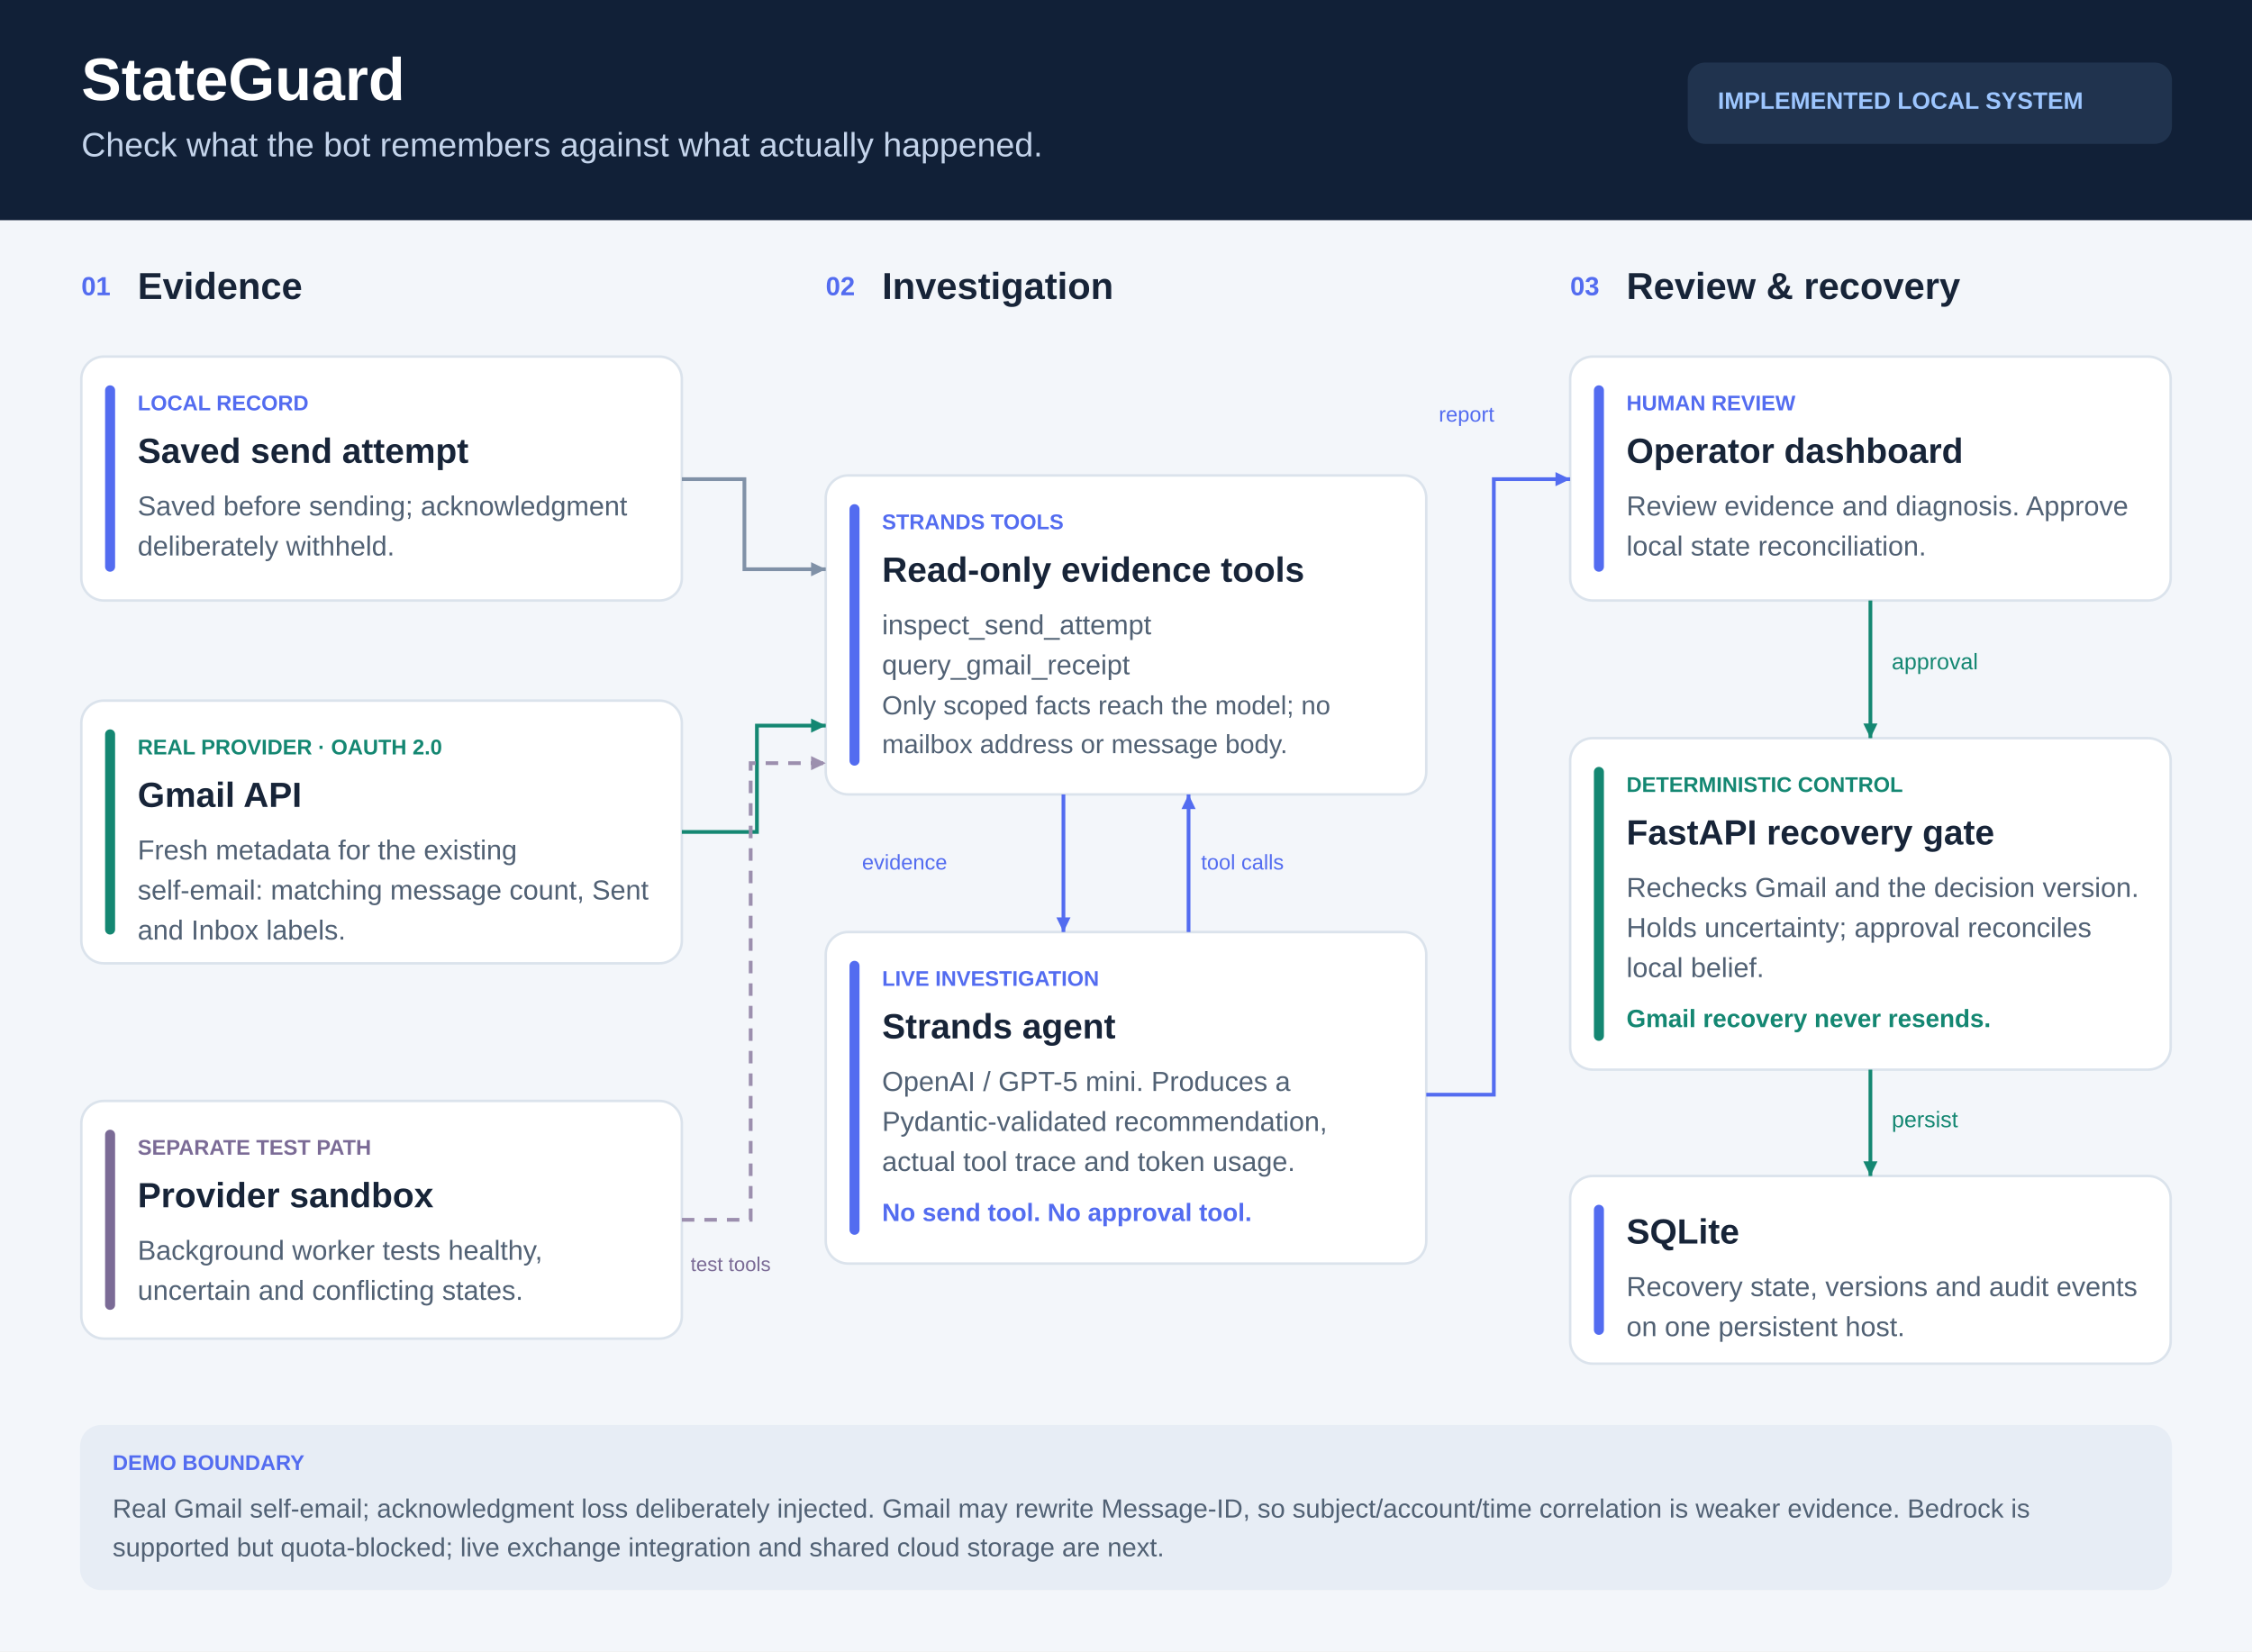
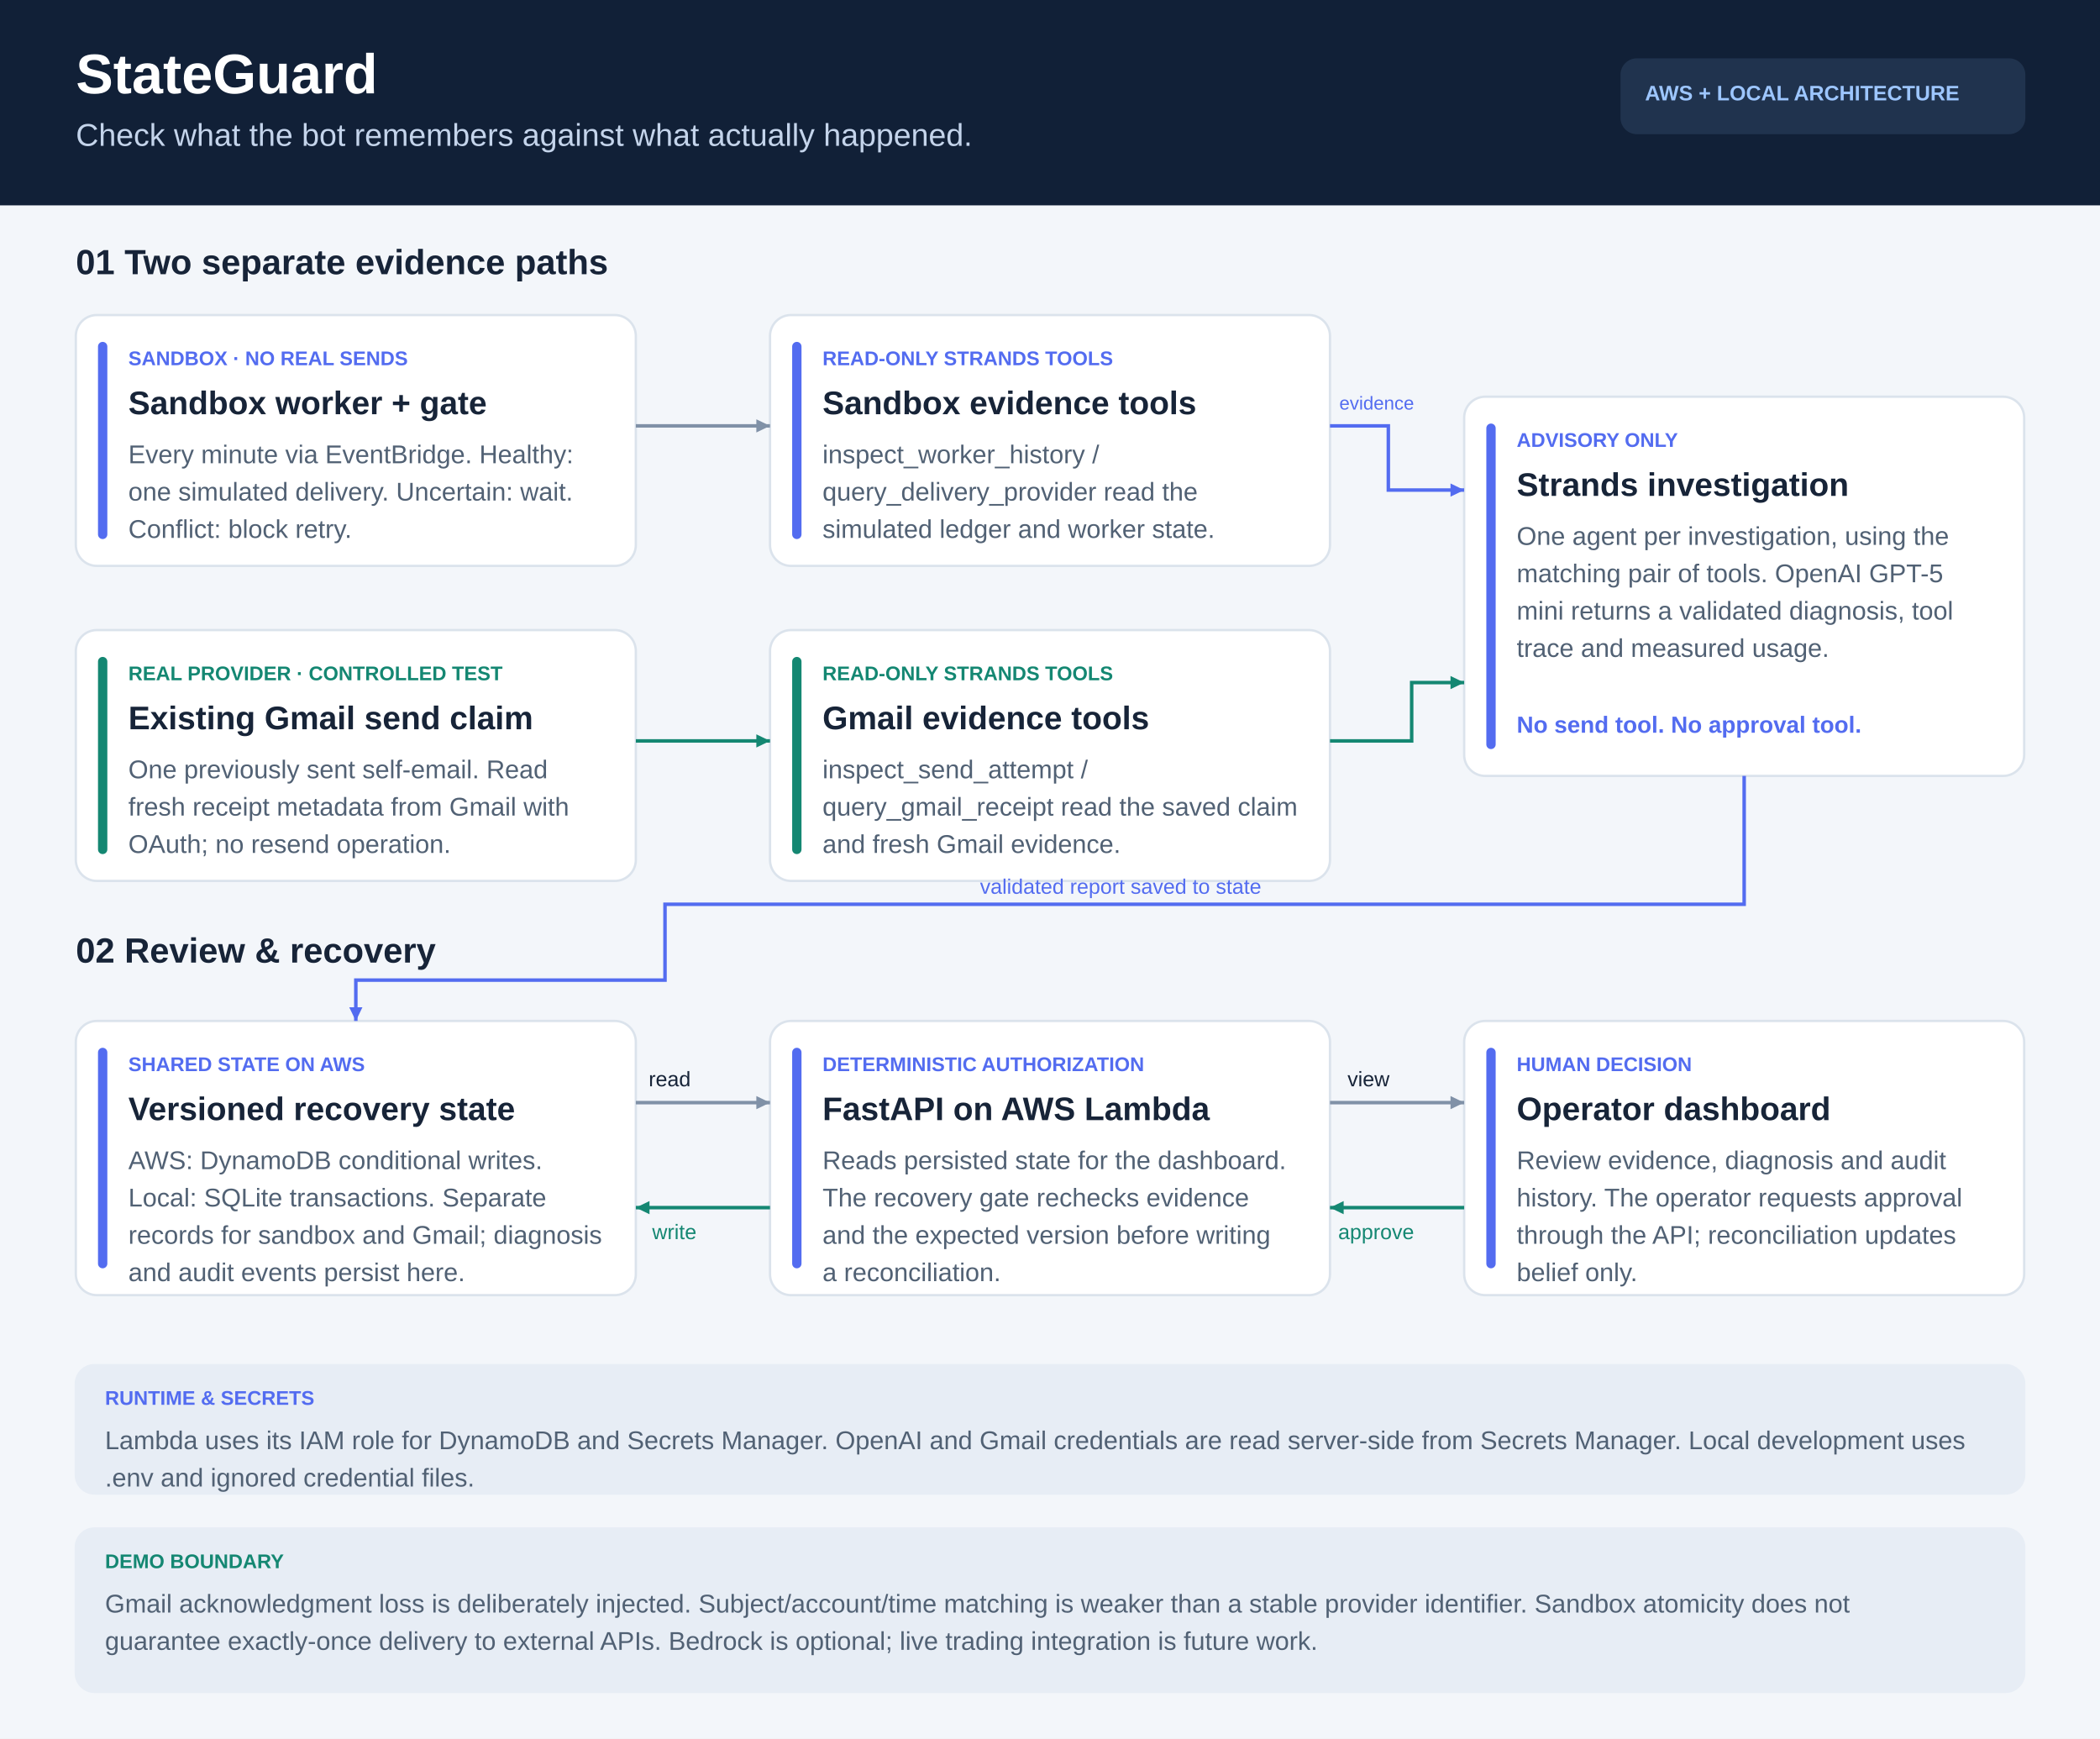
- <svg xmlns="http://www.w3.org/2000/svg" width="1800" height="1320" viewBox="0 0 1800 1320" role="img" aria-label="StateGuard Architecture">
+ <svg xmlns="http://www.w3.org/2000/svg" width="1800" height="1490" viewBox="0 0 1800 1490" role="img" aria-label="StateGuard Architecture">
  <rect width="100%" height="100%" fill="#f3f6fa" />
  <rect x="0" y="0" width="1800" height="175" rx="0" fill="#112037" stroke="#112037" stroke-width="2" />
  <text x="65" y="80" fill="#ffffff" font-family="Segoe UI,Arial,sans-serif" font-size="48" font-weight="700">StateGuard</text>
  <text x="65" y="125" fill="#c4d4eb" font-family="Segoe UI,Arial,sans-serif" font-size="27" font-weight="400">Check what the bot remembers against what actually happened.</text>
-   <rect x="1350" y="51" width="385" height="63" rx="13" fill="#20334e" stroke="#20334e" stroke-width="2" />
-   <text x="1373" y="87" fill="#9dc6ff" font-family="Segoe UI,Arial,sans-serif" font-size="19" font-weight="700">IMPLEMENTED LOCAL SYSTEM</text>
-   <text x="65" y="236" fill="#536cf0" font-family="Segoe UI,Arial,sans-serif" font-size="21" font-weight="700">01</text>
-   <text x="110" y="239" fill="#172438" font-family="Segoe UI,Arial,sans-serif" font-size="30" font-weight="700">Evidence</text>
-   <text x="660" y="236" fill="#536cf0" font-family="Segoe UI,Arial,sans-serif" font-size="21" font-weight="700">02</text>
-   <text x="705" y="239" fill="#172438" font-family="Segoe UI,Arial,sans-serif" font-size="30" font-weight="700">Investigation</text>
-   <text x="1255" y="236" fill="#536cf0" font-family="Segoe UI,Arial,sans-serif" font-size="21" font-weight="700">03</text>
-   <text x="1300" y="239" fill="#172438" font-family="Segoe UI,Arial,sans-serif" font-size="30" font-weight="700">Review &amp; recovery</text>
-   <rect x="65" y="285" width="480" height="195" rx="18" fill="#ffffff" stroke="#dbe3ec" stroke-width="2" />
-   <rect x="85" y="309" width="6" height="147" rx="3" fill="#536cf0" stroke="#536cf0" stroke-width="2" />
-   <text x="110" y="328" fill="#536cf0" font-family="Segoe UI,Arial,sans-serif" font-size="17" font-weight="700">LOCAL RECORD</text>
-   <text x="110" y="370" fill="#172438" font-family="Segoe UI,Arial,sans-serif" font-size="28" font-weight="700">Saved send attempt</text>
-   <text x="110" y="412" fill="#516174" font-family="Segoe UI,Arial,sans-serif" font-size="22" font-weight="400">Saved before sending; acknowledgment</text>
-   <text x="110" y="444" fill="#516174" font-family="Segoe UI,Arial,sans-serif" font-size="22" font-weight="400">deliberately withheld.</text>
-   <rect x="65" y="560" width="480" height="210" rx="18" fill="#ffffff" stroke="#dbe3ec" stroke-width="2" />
-   <rect x="85" y="584" width="6" height="162" rx="3" fill="#148772" stroke="#148772" stroke-width="2" />
-   <text x="110" y="603" fill="#148772" font-family="Segoe UI,Arial,sans-serif" font-size="17" font-weight="700">REAL PROVIDER · OAUTH 2.0</text>
-   <text x="110" y="645" fill="#172438" font-family="Segoe UI,Arial,sans-serif" font-size="28" font-weight="700">Gmail API</text>
-   <text x="110" y="687" fill="#516174" font-family="Segoe UI,Arial,sans-serif" font-size="22" font-weight="400">Fresh metadata for the existing</text>
-   <text x="110" y="719" fill="#516174" font-family="Segoe UI,Arial,sans-serif" font-size="22" font-weight="400">self-email: matching message count, Sent</text>
-   <text x="110" y="751" fill="#516174" font-family="Segoe UI,Arial,sans-serif" font-size="22" font-weight="400">and Inbox labels.</text>
-   <rect x="65" y="880" width="480" height="190" rx="18" fill="#ffffff" stroke="#dbe3ec" stroke-width="2" />
-   <rect x="85" y="904" width="6" height="142" rx="3" fill="#7b6b96" stroke="#7b6b96" stroke-width="2" />
-   <text x="110" y="923" fill="#7b6b96" font-family="Segoe UI,Arial,sans-serif" font-size="17" font-weight="700">SEPARATE TEST PATH</text>
-   <text x="110" y="965" fill="#172438" font-family="Segoe UI,Arial,sans-serif" font-size="28" font-weight="700">Provider sandbox</text>
-   <text x="110" y="1007" fill="#516174" font-family="Segoe UI,Arial,sans-serif" font-size="22" font-weight="400">Background worker tests healthy,</text>
-   <text x="110" y="1039" fill="#516174" font-family="Segoe UI,Arial,sans-serif" font-size="22" font-weight="400">uncertain and conflicting states.</text>
-   <rect x="660" y="380" width="480" height="255" rx="18" fill="#ffffff" stroke="#dbe3ec" stroke-width="2" />
-   <rect x="680" y="404" width="6" height="207" rx="3" fill="#536cf0" stroke="#536cf0" stroke-width="2" />
-   <text x="705" y="423" fill="#536cf0" font-family="Segoe UI,Arial,sans-serif" font-size="17" font-weight="700">STRANDS TOOLS</text>
-   <text x="705" y="465" fill="#172438" font-family="Segoe UI,Arial,sans-serif" font-size="28" font-weight="700">Read-only evidence tools</text>
-   <text x="705" y="507" fill="#516174" font-family="Segoe UI,Arial,sans-serif" font-size="22" font-weight="400">inspect_send_attempt</text>
-   <text x="705" y="539" fill="#516174" font-family="Segoe UI,Arial,sans-serif" font-size="22" font-weight="400">query_gmail_receipt</text>
-   <text x="705" y="571" fill="#516174" font-family="Segoe UI,Arial,sans-serif" font-size="21" font-weight="400">Only scoped facts reach the model; no</text>
-   <text x="705" y="602" fill="#516174" font-family="Segoe UI,Arial,sans-serif" font-size="21" font-weight="400">mailbox address or message body.</text>
-   <rect x="660" y="745" width="480" height="265" rx="18" fill="#ffffff" stroke="#dbe3ec" stroke-width="2" />
-   <rect x="680" y="769" width="6" height="217" rx="3" fill="#536cf0" stroke="#536cf0" stroke-width="2" />
-   <text x="705" y="788" fill="#536cf0" font-family="Segoe UI,Arial,sans-serif" font-size="17" font-weight="700">LIVE INVESTIGATION</text>
-   <text x="705" y="830" fill="#172438" font-family="Segoe UI,Arial,sans-serif" font-size="28" font-weight="700">Strands agent</text>
-   <text x="705" y="872" fill="#516174" font-family="Segoe UI,Arial,sans-serif" font-size="22" font-weight="400">OpenAI / GPT-5 mini. Produces a</text>
-   <text x="705" y="904" fill="#516174" font-family="Segoe UI,Arial,sans-serif" font-size="22" font-weight="400">Pydantic-validated recommendation,</text>
-   <text x="705" y="936" fill="#516174" font-family="Segoe UI,Arial,sans-serif" font-size="22" font-weight="400">actual tool trace and token usage.</text>
-   <text x="705" y="976" fill="#536cf0" font-family="Segoe UI,Arial,sans-serif" font-size="20" font-weight="700">No send tool. No approval tool.</text>
-   <rect x="1255" y="285" width="480" height="195" rx="18" fill="#ffffff" stroke="#dbe3ec" stroke-width="2" />
-   <rect x="1275" y="309" width="6" height="147" rx="3" fill="#536cf0" stroke="#536cf0" stroke-width="2" />
-   <text x="1300" y="328" fill="#536cf0" font-family="Segoe UI,Arial,sans-serif" font-size="17" font-weight="700">HUMAN REVIEW</text>
-   <text x="1300" y="370" fill="#172438" font-family="Segoe UI,Arial,sans-serif" font-size="28" font-weight="700">Operator dashboard</text>
-   <text x="1300" y="412" fill="#516174" font-family="Segoe UI,Arial,sans-serif" font-size="22" font-weight="400">Review evidence and diagnosis. Approve</text>
-   <text x="1300" y="444" fill="#516174" font-family="Segoe UI,Arial,sans-serif" font-size="22" font-weight="400">local state reconciliation.</text>
-   <rect x="1255" y="590" width="480" height="265" rx="18" fill="#ffffff" stroke="#dbe3ec" stroke-width="2" />
-   <rect x="1275" y="614" width="6" height="217" rx="3" fill="#148772" stroke="#148772" stroke-width="2" />
-   <text x="1300" y="633" fill="#148772" font-family="Segoe UI,Arial,sans-serif" font-size="17" font-weight="700">DETERMINISTIC CONTROL</text>
-   <text x="1300" y="675" fill="#172438" font-family="Segoe UI,Arial,sans-serif" font-size="28" font-weight="700">FastAPI recovery gate</text>
-   <text x="1300" y="717" fill="#516174" font-family="Segoe UI,Arial,sans-serif" font-size="22" font-weight="400">Rechecks Gmail and the decision version.</text>
-   <text x="1300" y="749" fill="#516174" font-family="Segoe UI,Arial,sans-serif" font-size="22" font-weight="400">Holds uncertainty; approval reconciles</text>
-   <text x="1300" y="781" fill="#516174" font-family="Segoe UI,Arial,sans-serif" font-size="22" font-weight="400">local belief.</text>
-   <text x="1300" y="821" fill="#148772" font-family="Segoe UI,Arial,sans-serif" font-size="20" font-weight="700">Gmail recovery never resends.</text>
-   <rect x="1255" y="940" width="480" height="150" rx="18" fill="#ffffff" stroke="#dbe3ec" stroke-width="2" />
-   <rect x="1275" y="964" width="6" height="102" rx="3" fill="#536cf0" stroke="#536cf0" stroke-width="2" />
-   <text x="1300" y="994" fill="#172438" font-family="Segoe UI,Arial,sans-serif" font-size="28" font-weight="700">SQLite</text>
-   <text x="1300" y="1036" fill="#516174" font-family="Segoe UI,Arial,sans-serif" font-size="22" font-weight="400">Recovery state, versions and audit events</text>
-   <text x="1300" y="1068" fill="#516174" font-family="Segoe UI,Arial,sans-serif" font-size="22" font-weight="400">on one persistent host.</text>
-   <polyline points="545,383 595,383 595,455 660,455" fill="none" stroke="#8091a7" stroke-width="3" />
-   <polygon points="660,455 648.294,460.655 648.294,449.345" fill="#8091a7" />
-   <polyline points="545,665 605,665 605,580 660,580" fill="none" stroke="#148772" stroke-width="3" />
-   <polygon points="660,580 648.294,585.655 648.294,574.345" fill="#148772" />
-   <polyline points="545,975 600,975 600,610 660,610" fill="none" stroke="#9c8fae" stroke-width="3" stroke-dasharray="10 8" />
-   <polygon points="660,610 648.294,615.655 648.294,604.345" fill="#9c8fae" />
-   <text x="552" y="1016" fill="#7b6b96" font-family="Segoe UI,Arial,sans-serif" font-size="16" font-weight="400">test tools</text>
-   <polyline points="850,635 850,745" fill="none" stroke="#536cf0" stroke-width="3" />
-   <polygon points="850,745 844.345,733.294 855.655,733.294" fill="#536cf0" />
-   <polyline points="950,745 950,635" fill="none" stroke="#536cf0" stroke-width="3" />
-   <polygon points="950,635 955.655,646.706 944.345,646.706" fill="#536cf0" />
-   <text x="689" y="695" fill="#536cf0" font-family="Segoe UI,Arial,sans-serif" font-size="17" font-weight="400">evidence</text>
-   <text x="960" y="695" fill="#536cf0" font-family="Segoe UI,Arial,sans-serif" font-size="17" font-weight="400">tool calls</text>
-   <polyline points="1140,875 1194,875 1194,383 1255,383" fill="none" stroke="#536cf0" stroke-width="3" />
-   <polygon points="1255,383 1243.294,388.655 1243.294,377.345" fill="#536cf0" />
-   <text x="1150" y="337" fill="#536cf0" font-family="Segoe UI,Arial,sans-serif" font-size="17" font-weight="400">report</text>
-   <polyline points="1495,480 1495,590" fill="none" stroke="#148772" stroke-width="3" />
-   <polygon points="1495,590 1489.345,578.294 1500.655,578.294" fill="#148772" />
-   <text x="1512" y="535" fill="#148772" font-family="Segoe UI,Arial,sans-serif" font-size="18" font-weight="400">approval</text>
-   <polyline points="1495,855 1495,940" fill="none" stroke="#148772" stroke-width="3" />
-   <polygon points="1495,940 1489.345,928.294 1500.655,928.294" fill="#148772" />
-   <text x="1512" y="901" fill="#148772" font-family="Segoe UI,Arial,sans-serif" font-size="18" font-weight="400">persist</text>
-   <rect x="65" y="1140" width="1670" height="130" rx="16" fill="#e7edf5" stroke="#e7edf5" stroke-width="2" />
-   <text x="90" y="1175" fill="#536cf0" font-family="Segoe UI,Arial,sans-serif" font-size="17" font-weight="700">DEMO BOUNDARY</text>
-   <text x="90" y="1213" fill="#516174" font-family="Segoe UI,Arial,sans-serif" font-size="21" font-weight="400">Real Gmail self-email; acknowledgment loss deliberately injected. Gmail may rewrite Message-ID, so subject/account/time correlation is weaker evidence. Bedrock is</text>
-   <text x="90" y="1244" fill="#516174" font-family="Segoe UI,Arial,sans-serif" font-size="21" font-weight="400">supported but quota-blocked; live exchange integration and shared cloud storage are next.</text>
+   <rect x="1390" y="51" width="345" height="63" rx="13" fill="#20334e" stroke="#20334e" stroke-width="2" />
+   <text x="1410" y="86" fill="#9dc6ff" font-family="Segoe UI,Arial,sans-serif" font-size="18" font-weight="700">AWS + LOCAL ARCHITECTURE</text>
+   <text x="65" y="235" fill="#172438" font-family="Segoe UI,Arial,sans-serif" font-size="30" font-weight="700">01  Two separate evidence paths</text>
+   <rect x="65" y="270" width="480" height="215" rx="18" fill="#ffffff" stroke="#dbe3ec" stroke-width="2" />
+   <rect x="85" y="294" width="6" height="167" rx="3" fill="#536cf0" stroke="#536cf0" stroke-width="2" />
+   <text x="110" y="313" fill="#536cf0" font-family="Segoe UI,Arial,sans-serif" font-size="17" font-weight="700">SANDBOX · NO REAL SENDS</text>
+   <text x="110" y="355" fill="#172438" font-family="Segoe UI,Arial,sans-serif" font-size="28" font-weight="700">Sandbox worker + gate</text>
+   <text x="110" y="397" fill="#516174" font-family="Segoe UI,Arial,sans-serif" font-size="22" font-weight="400">Every minute via EventBridge. Healthy:</text>
+   <text x="110" y="429" fill="#516174" font-family="Segoe UI,Arial,sans-serif" font-size="22" font-weight="400">one simulated delivery. Uncertain: wait.</text>
+   <text x="110" y="461" fill="#516174" font-family="Segoe UI,Arial,sans-serif" font-size="22" font-weight="400">Conflict: block retry.</text>
+   <rect x="660" y="270" width="480" height="215" rx="18" fill="#ffffff" stroke="#dbe3ec" stroke-width="2" />
+   <rect x="680" y="294" width="6" height="167" rx="3" fill="#536cf0" stroke="#536cf0" stroke-width="2" />
+   <text x="705" y="313" fill="#536cf0" font-family="Segoe UI,Arial,sans-serif" font-size="17" font-weight="700">READ-ONLY STRANDS TOOLS</text>
+   <text x="705" y="355" fill="#172438" font-family="Segoe UI,Arial,sans-serif" font-size="28" font-weight="700">Sandbox evidence tools</text>
+   <text x="705" y="397" fill="#516174" font-family="Segoe UI,Arial,sans-serif" font-size="22" font-weight="400">inspect_worker_history /</text>
+   <text x="705" y="429" fill="#516174" font-family="Segoe UI,Arial,sans-serif" font-size="22" font-weight="400">query_delivery_provider read the</text>
+   <text x="705" y="461" fill="#516174" font-family="Segoe UI,Arial,sans-serif" font-size="22" font-weight="400">simulated ledger and worker state.</text>
+   <rect x="65" y="540" width="480" height="215" rx="18" fill="#ffffff" stroke="#dbe3ec" stroke-width="2" />
+   <rect x="85" y="564" width="6" height="167" rx="3" fill="#148772" stroke="#148772" stroke-width="2" />
+   <text x="110" y="583" fill="#148772" font-family="Segoe UI,Arial,sans-serif" font-size="17" font-weight="700">REAL PROVIDER · CONTROLLED TEST</text>
+   <text x="110" y="625" fill="#172438" font-family="Segoe UI,Arial,sans-serif" font-size="28" font-weight="700">Existing Gmail send claim</text>
+   <text x="110" y="667" fill="#516174" font-family="Segoe UI,Arial,sans-serif" font-size="22" font-weight="400">One previously sent self-email. Read</text>
+   <text x="110" y="699" fill="#516174" font-family="Segoe UI,Arial,sans-serif" font-size="22" font-weight="400">fresh receipt metadata from Gmail with</text>
+   <text x="110" y="731" fill="#516174" font-family="Segoe UI,Arial,sans-serif" font-size="22" font-weight="400">OAuth; no resend operation.</text>
+   <rect x="660" y="540" width="480" height="215" rx="18" fill="#ffffff" stroke="#dbe3ec" stroke-width="2" />
+   <rect x="680" y="564" width="6" height="167" rx="3" fill="#148772" stroke="#148772" stroke-width="2" />
+   <text x="705" y="583" fill="#148772" font-family="Segoe UI,Arial,sans-serif" font-size="17" font-weight="700">READ-ONLY STRANDS TOOLS</text>
+   <text x="705" y="625" fill="#172438" font-family="Segoe UI,Arial,sans-serif" font-size="28" font-weight="700">Gmail evidence tools</text>
+   <text x="705" y="667" fill="#516174" font-family="Segoe UI,Arial,sans-serif" font-size="22" font-weight="400">inspect_send_attempt /</text>
+   <text x="705" y="699" fill="#516174" font-family="Segoe UI,Arial,sans-serif" font-size="22" font-weight="400">query_gmail_receipt read the saved claim</text>
+   <text x="705" y="731" fill="#516174" font-family="Segoe UI,Arial,sans-serif" font-size="22" font-weight="400">and fresh Gmail evidence.</text>
+   <rect x="1255" y="340" width="480" height="325" rx="18" fill="#ffffff" stroke="#dbe3ec" stroke-width="2" />
+   <rect x="1275" y="364" width="6" height="277" rx="3" fill="#536cf0" stroke="#536cf0" stroke-width="2" />
+   <text x="1300" y="383" fill="#536cf0" font-family="Segoe UI,Arial,sans-serif" font-size="17" font-weight="700">ADVISORY ONLY</text>
+   <text x="1300" y="425" fill="#172438" font-family="Segoe UI,Arial,sans-serif" font-size="28" font-weight="700">Strands investigation</text>
+   <text x="1300" y="467" fill="#516174" font-family="Segoe UI,Arial,sans-serif" font-size="22" font-weight="400">One agent per investigation, using the</text>
+   <text x="1300" y="499" fill="#516174" font-family="Segoe UI,Arial,sans-serif" font-size="22" font-weight="400">matching pair of tools. OpenAI GPT-5</text>
+   <text x="1300" y="531" fill="#516174" font-family="Segoe UI,Arial,sans-serif" font-size="22" font-weight="400">mini returns a validated diagnosis, tool</text>
+   <text x="1300" y="563" fill="#516174" font-family="Segoe UI,Arial,sans-serif" font-size="22" font-weight="400">trace and measured usage.</text>
+   <text x="1300" y="628" fill="#536cf0" font-family="Segoe UI,Arial,sans-serif" font-size="20" font-weight="700">No send tool. No approval tool.</text>
+   <polyline points="545,365 660,365" fill="none" stroke="#8091a7" stroke-width="3" />
+   <polygon points="660,365 648.294,370.655 648.294,359.345" fill="#8091a7" />
+   <polyline points="545,635 660,635" fill="none" stroke="#148772" stroke-width="3" />
+   <polygon points="660,635 648.294,640.655 648.294,629.345" fill="#148772" />
+   <polyline points="1140,365 1190,365 1190,420 1255,420" fill="none" stroke="#536cf0" stroke-width="3" />
+   <polygon points="1255,420 1243.294,425.655 1243.294,414.345" fill="#536cf0" />
+   <polyline points="1140,635 1210,635 1210,585 1255,585" fill="none" stroke="#148772" stroke-width="3" />
+   <polygon points="1255,585 1243.294,590.655 1243.294,579.345" fill="#148772" />
+   <text x="1148" y="351" fill="#536cf0" font-family="Segoe UI,Arial,sans-serif" font-size="16" font-weight="400">evidence</text>
+   <text x="65" y="825" fill="#172438" font-family="Segoe UI,Arial,sans-serif" font-size="30" font-weight="700">02  Review &amp; recovery</text>
+   <rect x="65" y="875" width="480" height="235" rx="18" fill="#ffffff" stroke="#dbe3ec" stroke-width="2" />
+   <rect x="85" y="899" width="6" height="187" rx="3" fill="#536cf0" stroke="#536cf0" stroke-width="2" />
+   <text x="110" y="918" fill="#536cf0" font-family="Segoe UI,Arial,sans-serif" font-size="17" font-weight="700">SHARED STATE ON AWS</text>
+   <text x="110" y="960" fill="#172438" font-family="Segoe UI,Arial,sans-serif" font-size="28" font-weight="700">Versioned recovery state</text>
+   <text x="110" y="1002" fill="#516174" font-family="Segoe UI,Arial,sans-serif" font-size="22" font-weight="400">AWS: DynamoDB conditional writes.</text>
+   <text x="110" y="1034" fill="#516174" font-family="Segoe UI,Arial,sans-serif" font-size="22" font-weight="400">Local: SQLite transactions. Separate</text>
+   <text x="110" y="1066" fill="#516174" font-family="Segoe UI,Arial,sans-serif" font-size="22" font-weight="400">records for sandbox and Gmail; diagnosis</text>
+   <text x="110" y="1098" fill="#516174" font-family="Segoe UI,Arial,sans-serif" font-size="22" font-weight="400">and audit events persist here.</text>
+   <rect x="660" y="875" width="480" height="235" rx="18" fill="#ffffff" stroke="#dbe3ec" stroke-width="2" />
+   <rect x="680" y="899" width="6" height="187" rx="3" fill="#536cf0" stroke="#536cf0" stroke-width="2" />
+   <text x="705" y="918" fill="#536cf0" font-family="Segoe UI,Arial,sans-serif" font-size="17" font-weight="700">DETERMINISTIC AUTHORIZATION</text>
+   <text x="705" y="960" fill="#172438" font-family="Segoe UI,Arial,sans-serif" font-size="28" font-weight="700">FastAPI on AWS Lambda</text>
+   <text x="705" y="1002" fill="#516174" font-family="Segoe UI,Arial,sans-serif" font-size="22" font-weight="400">Reads persisted state for the dashboard.</text>
+   <text x="705" y="1034" fill="#516174" font-family="Segoe UI,Arial,sans-serif" font-size="22" font-weight="400">The recovery gate rechecks evidence</text>
+   <text x="705" y="1066" fill="#516174" font-family="Segoe UI,Arial,sans-serif" font-size="22" font-weight="400">and the expected version before writing</text>
+   <text x="705" y="1098" fill="#516174" font-family="Segoe UI,Arial,sans-serif" font-size="22" font-weight="400">a reconciliation.</text>
+   <rect x="1255" y="875" width="480" height="235" rx="18" fill="#ffffff" stroke="#dbe3ec" stroke-width="2" />
+   <rect x="1275" y="899" width="6" height="187" rx="3" fill="#536cf0" stroke="#536cf0" stroke-width="2" />
+   <text x="1300" y="918" fill="#536cf0" font-family="Segoe UI,Arial,sans-serif" font-size="17" font-weight="700">HUMAN DECISION</text>
+   <text x="1300" y="960" fill="#172438" font-family="Segoe UI,Arial,sans-serif" font-size="28" font-weight="700">Operator dashboard</text>
+   <text x="1300" y="1002" fill="#516174" font-family="Segoe UI,Arial,sans-serif" font-size="22" font-weight="400">Review evidence, diagnosis and audit</text>
+   <text x="1300" y="1034" fill="#516174" font-family="Segoe UI,Arial,sans-serif" font-size="22" font-weight="400">history. The operator requests approval</text>
+   <text x="1300" y="1066" fill="#516174" font-family="Segoe UI,Arial,sans-serif" font-size="22" font-weight="400">through the API; reconciliation updates</text>
+   <text x="1300" y="1098" fill="#516174" font-family="Segoe UI,Arial,sans-serif" font-size="22" font-weight="400">belief only.</text>
+   <polyline points="1495,665 1495,775 570,775 570,840 305,840 305,875" fill="none" stroke="#536cf0" stroke-width="3" />
+   <polygon points="305,875 299.345,863.294 310.655,863.294" fill="#536cf0" />
+   <text x="840" y="766" fill="#536cf0" font-family="Segoe UI,Arial,sans-serif" font-size="18" font-weight="400">validated report saved to state</text>
+   <polyline points="545,945 660,945" fill="none" stroke="#8091a7" stroke-width="3" />
+   <polygon points="660,945 648.294,950.655 648.294,939.345" fill="#8091a7" />
+   <text x="556" y="931" fill="#172438" font-family="Segoe UI,Arial,sans-serif" font-size="18" font-weight="400">read</text>
+   <polyline points="660,1035 545,1035" fill="none" stroke="#148772" stroke-width="3" />
+   <polygon points="545,1035 556.706,1029.345 556.706,1040.655" fill="#148772" />
+   <text x="559" y="1062" fill="#148772" font-family="Segoe UI,Arial,sans-serif" font-size="18" font-weight="400">write</text>
+   <polyline points="1140,945 1255,945" fill="none" stroke="#8091a7" stroke-width="3" />
+   <polygon points="1255,945 1243.294,950.655 1243.294,939.345" fill="#8091a7" />
+   <text x="1155" y="931" fill="#172438" font-family="Segoe UI,Arial,sans-serif" font-size="18" font-weight="400">view</text>
+   <polyline points="1255,1035 1140,1035" fill="none" stroke="#148772" stroke-width="3" />
+   <polygon points="1140,1035 1151.706,1029.345 1151.706,1040.655" fill="#148772" />
+   <text x="1147" y="1062" fill="#148772" font-family="Segoe UI,Arial,sans-serif" font-size="18" font-weight="400">approve</text>
+   <rect x="65" y="1170" width="1670" height="110" rx="16" fill="#e7edf5" stroke="#e7edf5" stroke-width="2" />
+   <text x="90" y="1204" fill="#536cf0" font-family="Segoe UI,Arial,sans-serif" font-size="17" font-weight="700">RUNTIME &amp; SECRETS</text>
+   <text x="90" y="1242" fill="#516174" font-family="Segoe UI,Arial,sans-serif" font-size="22" font-weight="400">Lambda uses its IAM role for DynamoDB and Secrets Manager. OpenAI and Gmail credentials are read server-side from Secrets Manager. Local development uses</text>
+   <text x="90" y="1274" fill="#516174" font-family="Segoe UI,Arial,sans-serif" font-size="22" font-weight="400">.env and ignored credential files.</text>
+   <rect x="65" y="1310" width="1670" height="140" rx="16" fill="#e7edf5" stroke="#e7edf5" stroke-width="2" />
+   <text x="90" y="1344" fill="#148772" font-family="Segoe UI,Arial,sans-serif" font-size="17" font-weight="700">DEMO BOUNDARY</text>
+   <text x="90" y="1382" fill="#516174" font-family="Segoe UI,Arial,sans-serif" font-size="22" font-weight="400">Gmail acknowledgment loss is deliberately injected. Subject/account/time matching is weaker than a stable provider identifier. Sandbox atomicity does not</text>
+   <text x="90" y="1414" fill="#516174" font-family="Segoe UI,Arial,sans-serif" font-size="22" font-weight="400">guarantee exactly-once delivery to external APIs. Bedrock is optional; live trading integration is future work.</text>
</svg>
